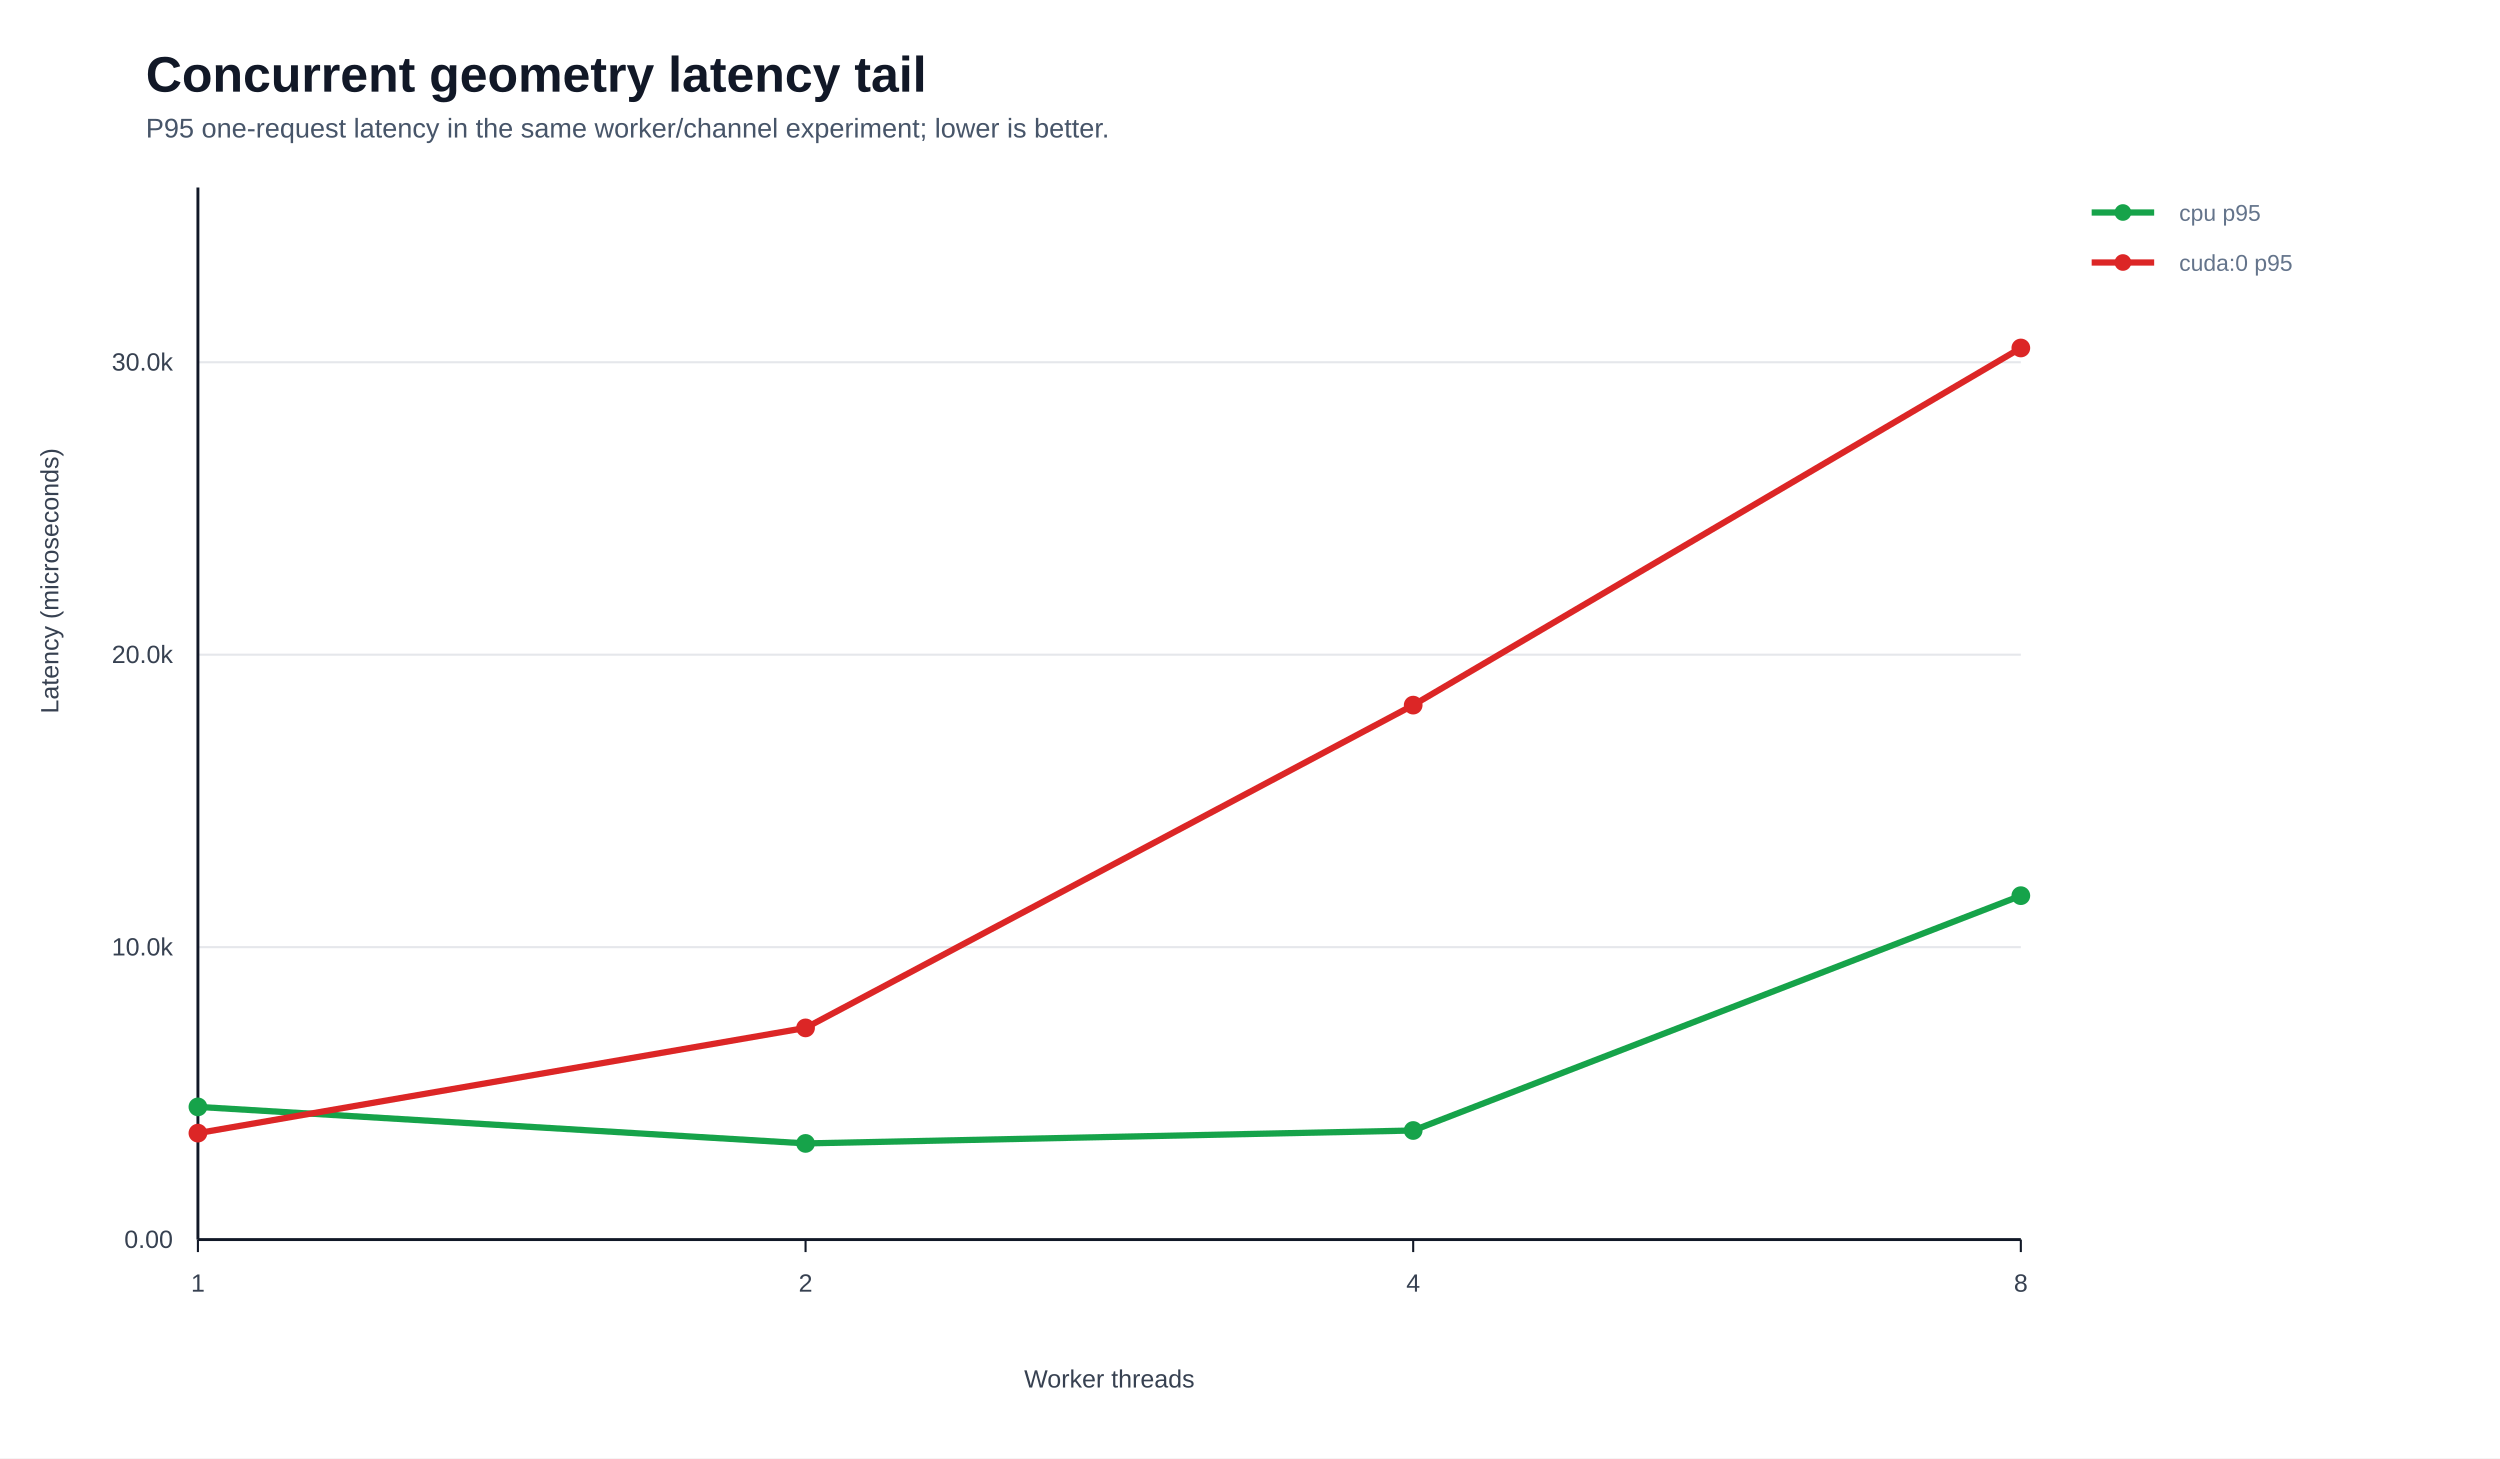
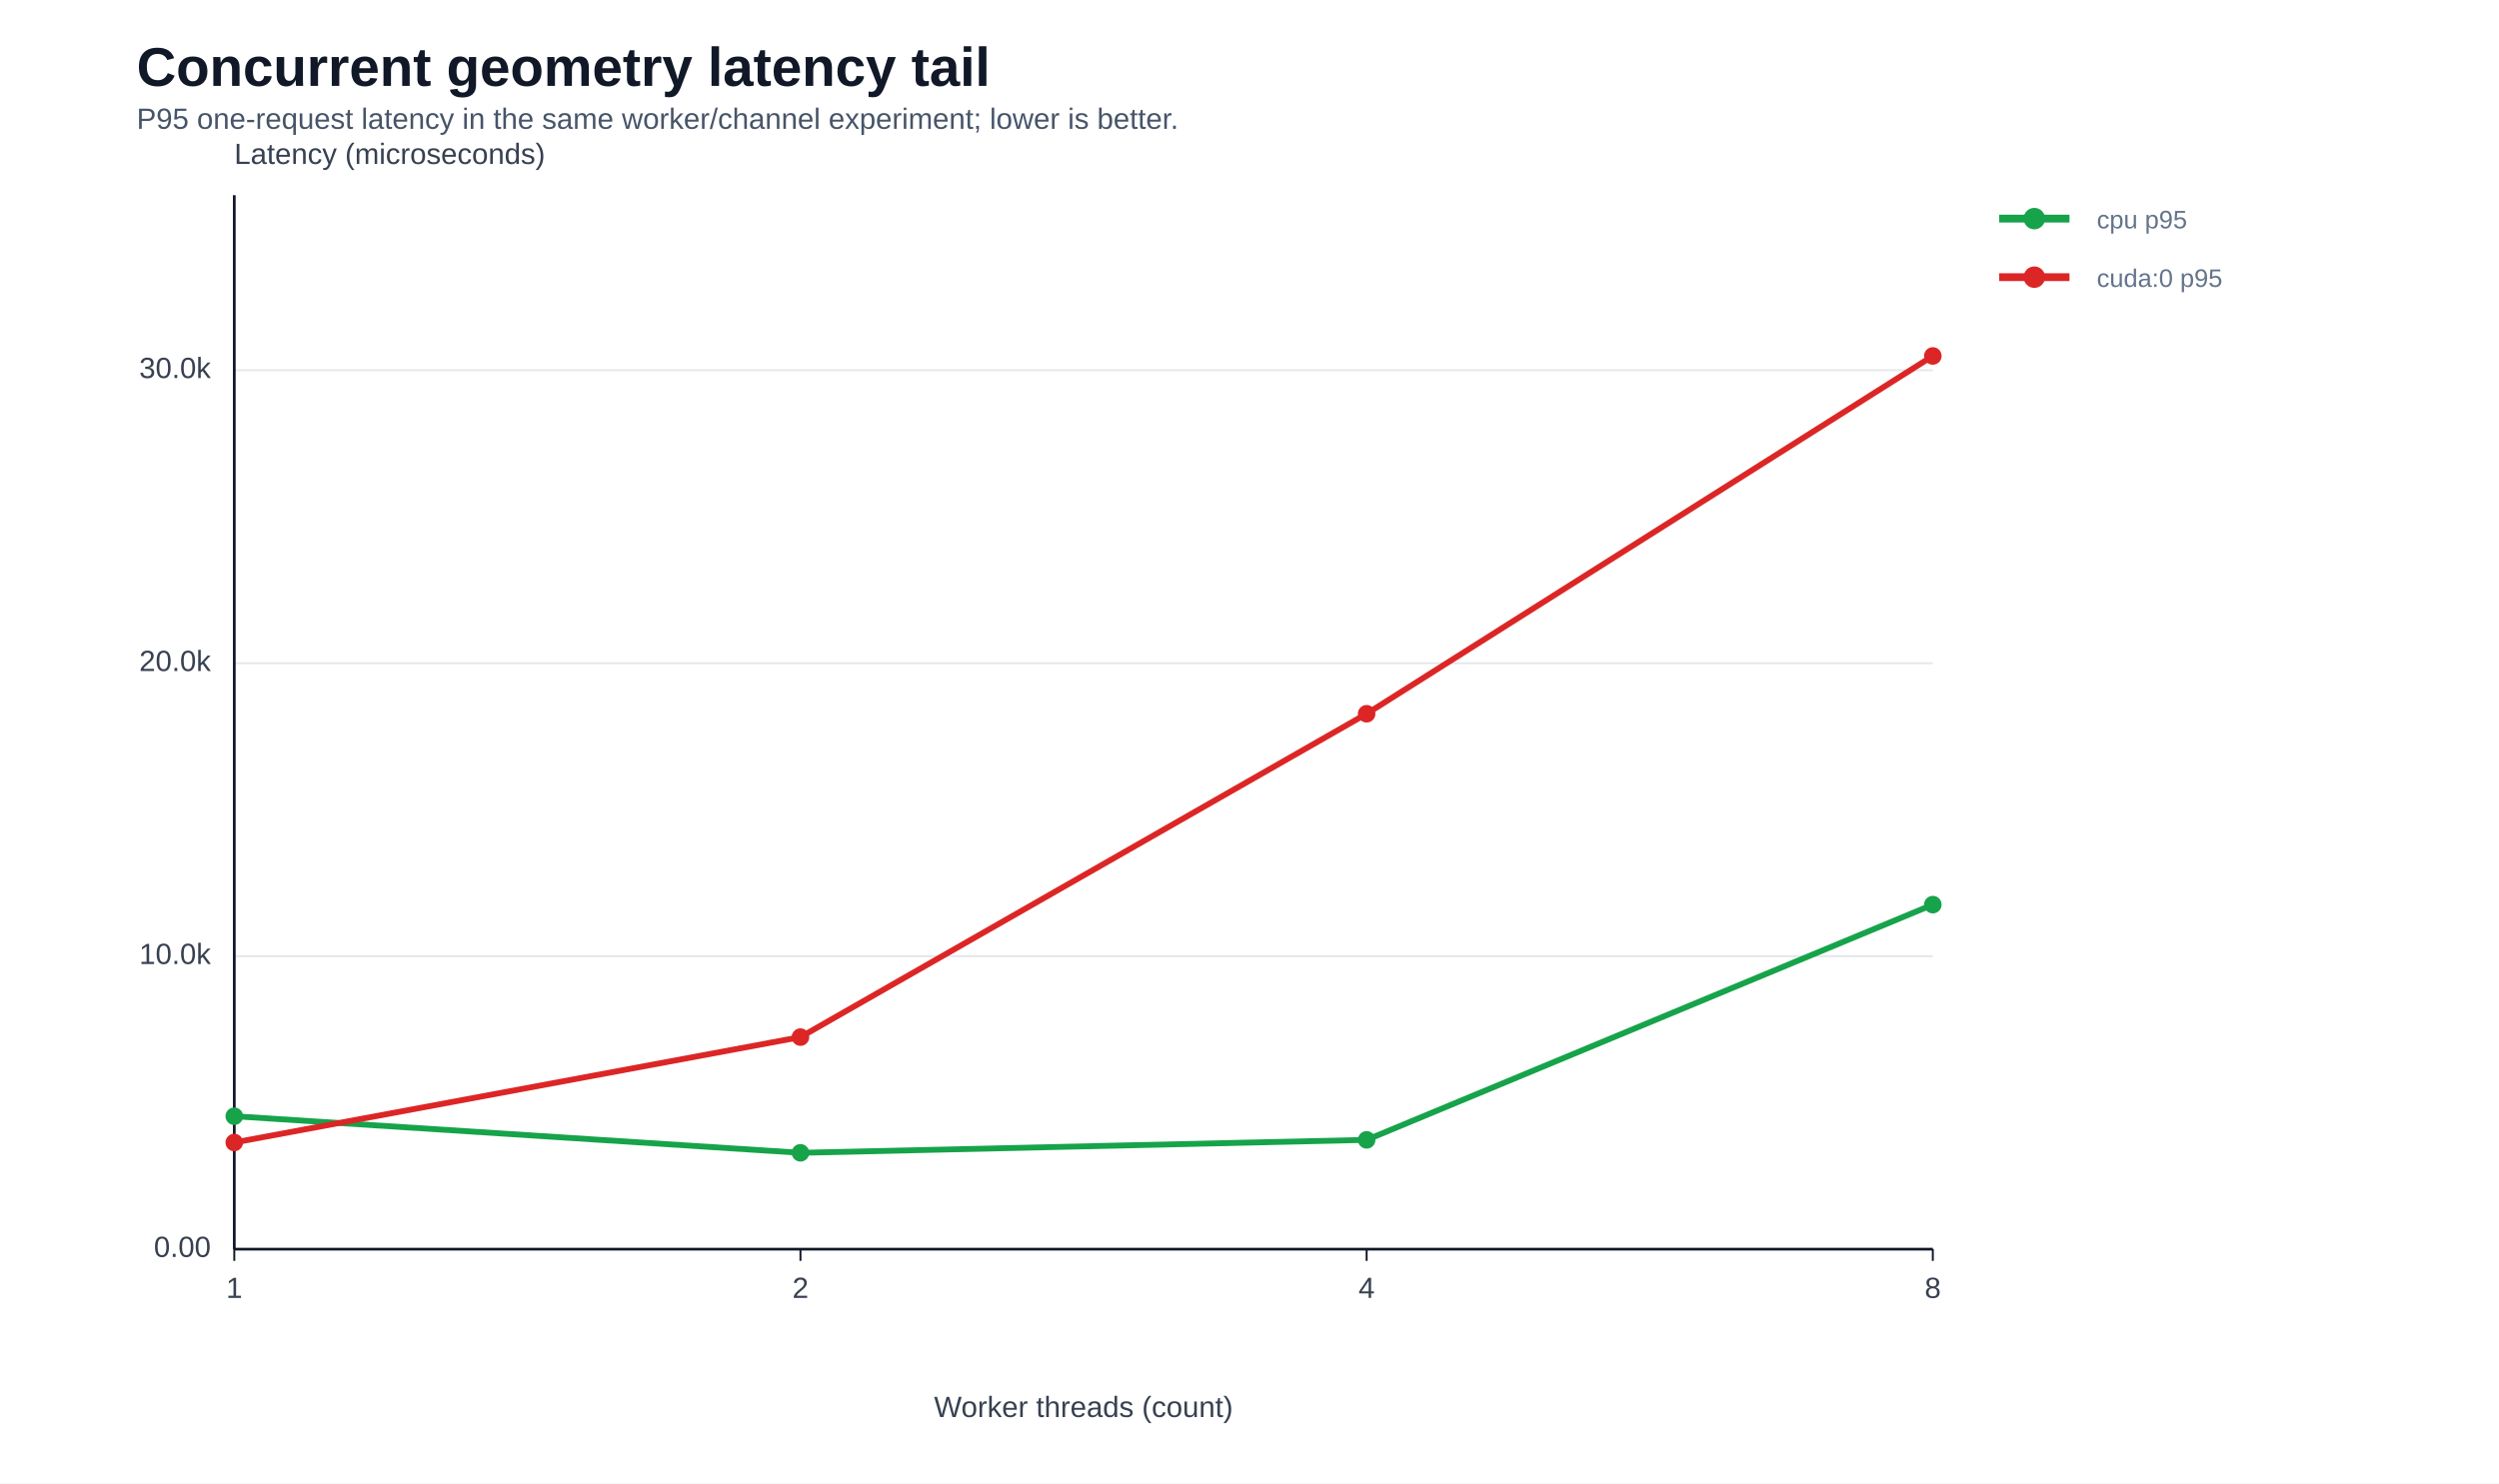
- <svg xmlns="http://www.w3.org/2000/svg" width="1200" height="700" viewBox="0 0 1200 700" role="img">
+ <svg xmlns="http://www.w3.org/2000/svg" width="1280" height="760" viewBox="0 0 1280 760" role="img">
  <style>
text{font-family:Arial,Helvetica,sans-serif;fill:#111827;}
- .title{font-size:24px;font-weight:700;}
- .subtitle{font-size:13px;fill:#475569;}
- .axis{font-size:12px;fill:#374151;}
- .small{font-size:12px;fill:#475569;}
- .tiny{font-size:11px;fill:#64748b;}
- .label{font-size:14px;font-weight:700;}
+ .title{font-size:28px;font-weight:700;}
+ .subtitle{font-size:15px;fill:#475569;}
+ .axis{font-size:15px;fill:#374151;}
+ .small{font-size:14px;fill:#475569;}
+ .tiny{font-size:13px;fill:#64748b;}
+ .label{font-size:16px;font-weight:700;}
.code{font-family:Consolas,Monaco,'Courier New',monospace;font-size:12px;fill:#e2e8f0;}
.box{stroke:#1f2937;stroke-width:1.4;rx:14;ry:14;}
</style>
  <defs>
    <marker id="arrow" markerWidth="10" markerHeight="10" refX="8" refY="3" orient="auto" markerUnits="strokeWidth">
      <path d="M0,0 L0,6 L9,3 z" fill="#334155" />
    </marker>
  </defs>
-   <rect x="0" y="0" width="1200" height="700" fill="#ffffff" />
+   <rect x="0" y="0" width="1280" height="760" fill="#ffffff" />
  <text class="title" x="70.00" y="44.00" text-anchor="start">Concurrent geometry latency tail</text>
  <text class="subtitle" x="70.00" y="66.00" text-anchor="start">P95 one-request latency in the same worker/channel experiment; lower is better.</text>
-   <line x1="95" y1="595.00" x2="970" y2="595.00" stroke="#e5e7eb" />
-   <text class="axis" x="83.00" y="599.00" text-anchor="end">0.00</text>
-   <line x1="95" y1="454.63" x2="970" y2="454.63" stroke="#e5e7eb" />
-   <text class="axis" x="83.00" y="458.63" text-anchor="end">10.0k</text>
-   <line x1="95" y1="314.25" x2="970" y2="314.25" stroke="#e5e7eb" />
-   <text class="axis" x="83.00" y="318.25" text-anchor="end">20.0k</text>
-   <line x1="95" y1="173.88" x2="970" y2="173.88" stroke="#e5e7eb" />
-   <text class="axis" x="83.00" y="177.88" text-anchor="end">30.0k</text>
-   <line x1="95" y1="90" x2="95" y2="595" stroke="#111827" stroke-width="1.4" />
-   <line x1="95" y1="595" x2="970" y2="595" stroke="#111827" stroke-width="1.4" />
-   <polyline points="95.00,531.31 386.67,548.84 678.33,542.64 970.00,429.92" fill="none" stroke="#16a34a" stroke-width="3" />
-   <circle cx="95.00" cy="531.31" r="4.5" fill="#16a34a" />
-   <circle cx="386.67" cy="548.84" r="4.5" fill="#16a34a" />
-   <circle cx="678.33" cy="542.64" r="4.5" fill="#16a34a" />
-   <circle cx="970.00" cy="429.92" r="4.5" fill="#16a34a" />
-   <polyline points="95.00,543.90 386.67,493.39 678.33,338.46 970.00,167.03" fill="none" stroke="#dc2626" stroke-width="3" />
-   <circle cx="95.00" cy="543.90" r="4.5" fill="#dc2626" />
-   <circle cx="386.67" cy="493.39" r="4.5" fill="#dc2626" />
-   <circle cx="678.33" cy="338.46" r="4.5" fill="#dc2626" />
-   <circle cx="970.00" cy="167.03" r="4.5" fill="#dc2626" />
-   <line x1="95.00" y1="595" x2="95.00" y2="601" stroke="#111827" />
-   <text class="axis" x="95.00" y="620.00" text-anchor="middle">1</text>
-   <line x1="386.67" y1="595" x2="386.67" y2="601" stroke="#111827" />
-   <text class="axis" x="386.67" y="620.00" text-anchor="middle">2</text>
-   <line x1="678.33" y1="595" x2="678.33" y2="601" stroke="#111827" />
-   <text class="axis" x="678.33" y="620.00" text-anchor="middle">4</text>
-   <line x1="970.00" y1="595" x2="970.00" y2="601" stroke="#111827" />
-   <text class="axis" x="970.00" y="620.00" text-anchor="middle">8</text>
-   <text class="axis" x="532.50" y="666.00" text-anchor="middle">Worker threads</text>
-   <text class="axis" x="28" y="342.50" transform="rotate(-90 28 342.50)">Latency (microseconds)</text>
-   <line x1="1004" y1="102" x2="1034" y2="102" stroke="#16a34a" stroke-width="3" />
-   <circle cx="1019" cy="102" r="4" fill="#16a34a" />
-   <text class="tiny" x="1046.00" y="106.00" text-anchor="start">cpu p95</text>
-   <line x1="1004" y1="126" x2="1034" y2="126" stroke="#dc2626" stroke-width="3" />
-   <circle cx="1019" cy="126" r="4" fill="#dc2626" />
-   <text class="tiny" x="1046.00" y="130.00" text-anchor="start">cuda:0 p95</text>
+   <line x1="120" y1="640.00" x2="990" y2="640.00" stroke="#e5e7eb" />
+   <text class="axis" x="108.00" y="644.00" text-anchor="end">0.00</text>
+   <line x1="120" y1="489.90" x2="990" y2="489.90" stroke="#e5e7eb" />
+   <text class="axis" x="108.00" y="493.90" text-anchor="end">10.0k</text>
+   <line x1="120" y1="339.80" x2="990" y2="339.80" stroke="#e5e7eb" />
+   <text class="axis" x="108.00" y="343.80" text-anchor="end">20.0k</text>
+   <line x1="120" y1="189.69" x2="990" y2="189.69" stroke="#e5e7eb" />
+   <text class="axis" x="108.00" y="193.69" text-anchor="end">30.0k</text>
+   <line x1="120" y1="100" x2="120" y2="640" stroke="#111827" stroke-width="1.4" />
+   <line x1="120" y1="640" x2="990" y2="640" stroke="#111827" stroke-width="1.4" />
+   <polyline points="120.00,571.90 410.00,590.64 700.00,584.01 990.00,463.48" fill="none" stroke="#16a34a" stroke-width="3" />
+   <circle cx="120.00" cy="571.90" r="4.5" fill="#16a34a" />
+   <circle cx="410.00" cy="590.64" r="4.5" fill="#16a34a" />
+   <circle cx="700.00" cy="584.01" r="4.5" fill="#16a34a" />
+   <circle cx="990.00" cy="463.48" r="4.5" fill="#16a34a" />
+   <polyline points="120.00,585.35 410.00,531.35 700.00,365.69 990.00,182.37" fill="none" stroke="#dc2626" stroke-width="3" />
+   <circle cx="120.00" cy="585.35" r="4.5" fill="#dc2626" />
+   <circle cx="410.00" cy="531.35" r="4.5" fill="#dc2626" />
+   <circle cx="700.00" cy="365.69" r="4.5" fill="#dc2626" />
+   <circle cx="990.00" cy="182.37" r="4.5" fill="#dc2626" />
+   <line x1="120.00" y1="640" x2="120.00" y2="646" stroke="#111827" />
+   <text class="axis" x="120.00" y="665.00" text-anchor="middle">1</text>
+   <line x1="410.00" y1="640" x2="410.00" y2="646" stroke="#111827" />
+   <text class="axis" x="410.00" y="665.00" text-anchor="middle">2</text>
+   <line x1="700.00" y1="640" x2="700.00" y2="646" stroke="#111827" />
+   <text class="axis" x="700.00" y="665.00" text-anchor="middle">4</text>
+   <line x1="990.00" y1="640" x2="990.00" y2="646" stroke="#111827" />
+   <text class="axis" x="990.00" y="665.00" text-anchor="middle">8</text>
+   <text class="axis" x="555.00" y="726.00" text-anchor="middle">Worker threads (count)</text>
+   <text class="axis" x="120.00" y="84.00" text-anchor="start">Latency (microseconds)</text>
+   <line x1="1024" y1="112" x2="1060" y2="112" stroke="#16a34a" stroke-width="4" />
+   <circle cx="1042" cy="112" r="5.5" fill="#16a34a" />
+   <text class="tiny" x="1074.00" y="117.00" text-anchor="start">cpu p95</text>
+   <line x1="1024" y1="142" x2="1060" y2="142" stroke="#dc2626" stroke-width="4" />
+   <circle cx="1042" cy="142" r="5.5" fill="#dc2626" />
+   <text class="tiny" x="1074.00" y="147.00" text-anchor="start">cuda:0 p95</text>
</svg>
